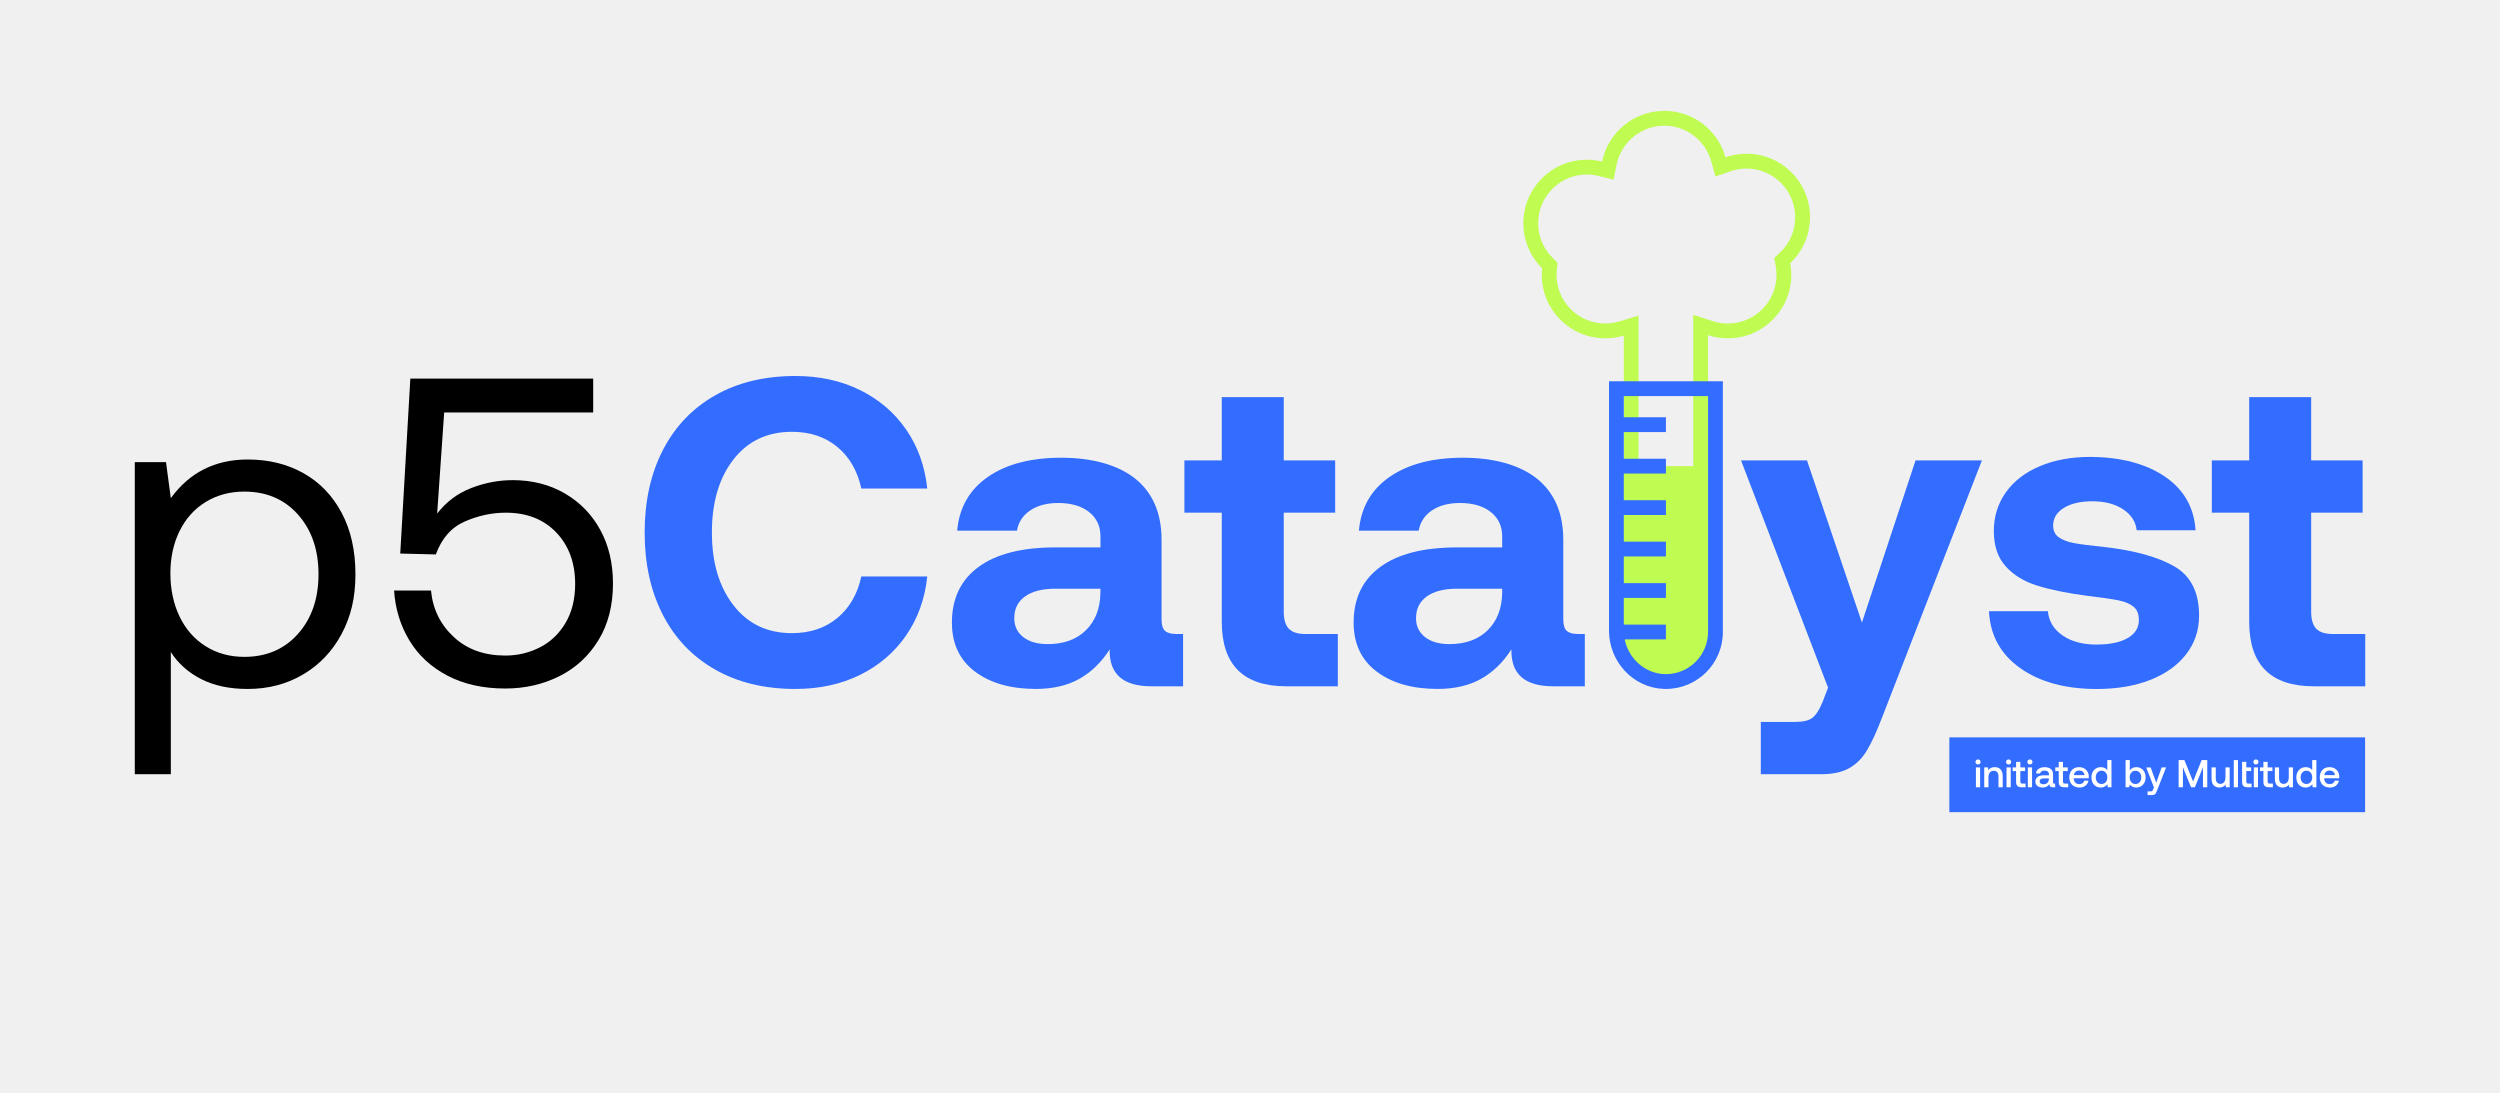
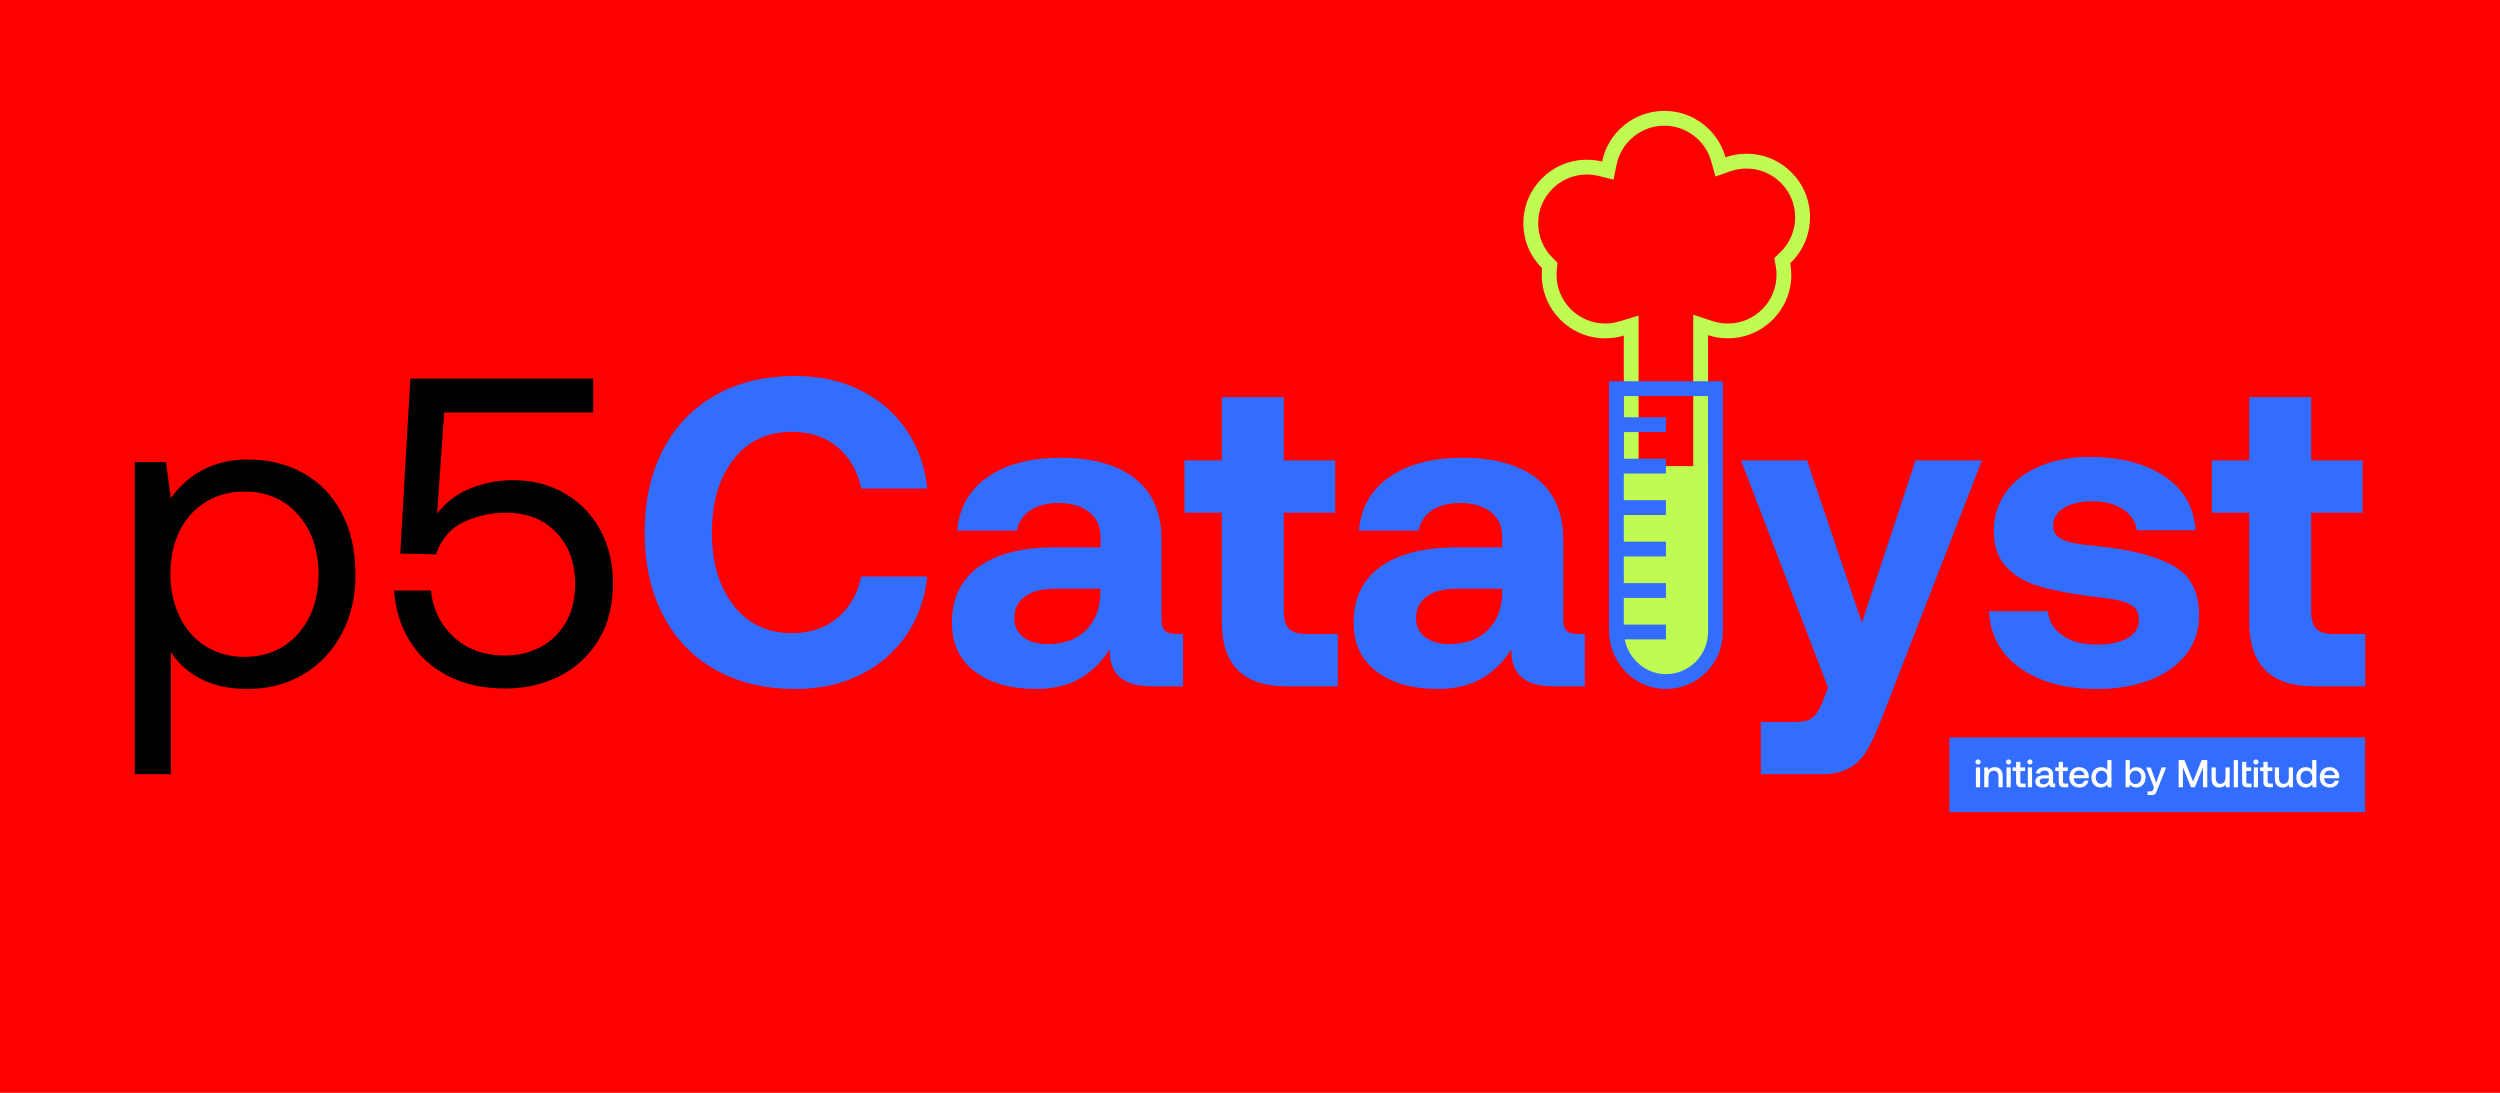
<svg xmlns="http://www.w3.org/2000/svg" id="Layer_2" data-name="Layer 2" viewBox="0 0 958 418.76">
  <defs>
    <style>
			.cls-18923742 {
				fill: #fff;
			}

			.cls-20982349 {
				fill: #336dff;
			}

			.cls-323489723 {
- 				fill: none;
+ 				fill: red;
			}

			.cls-423482798 {
				fill: #bffb50;
			}
		</style>
  </defs>
  <g id="Layer_1-2" data-name="Layer 1">
    <g>
      <rect class="cls-323489723" width="958" height="418.76" />
      <g>
        <path d="M116.24,181.3c6.23,3.48,11.12,8.54,14.65,15.16,3.54,6.63,5.31,14.49,5.31,23.58s-1.77,16.28-5.31,22.91c-3.54,6.63-8.45,11.79-14.74,15.5-6.29,3.71-13.36,5.56-21.22,5.56-6.96,0-12.91-1.26-17.85-3.79-4.94-2.53-8.82-5.98-11.62-10.36v46.82h-13.81v-119.59h11.96l1.85,13.81c7.18-9.88,17.01-14.82,29.48-14.82,7.97,0,15.08,1.74,21.31,5.22ZM114.22,242.86c5.22-5.9,7.83-13.5,7.83-22.82s-2.61-16.93-7.83-22.82c-5.22-5.9-12.1-8.84-20.63-8.84-5.5,0-10.42,1.32-14.74,3.96-4.32,2.64-7.66,6.35-10.02,11.12-2.36,4.77-3.54,10.19-3.54,16.25s1.18,11.71,3.54,16.59c2.36,4.88,5.7,8.67,10.02,11.37,4.32,2.69,9.23,4.04,14.74,4.04,8.53,0,15.41-2.95,20.63-8.84Z" />
        <path d="M216.37,189.05c5.84,3.37,10.38,8.03,13.64,13.98,3.26,5.95,4.88,12.8,4.88,20.55,0,8.42-1.85,15.67-5.56,21.73s-8.7,10.67-14.99,13.81c-6.29,3.14-13.2,4.72-20.72,4.72-8.54,0-15.95-1.66-22.23-4.97-6.29-3.31-11.15-7.83-14.57-13.56-3.43-5.73-5.36-12.07-5.81-19.03h14.15c.67,7.07,3.56,13,8.67,17.77,5.11,4.77,11.71,7.16,19.79,7.16,4.72,0,9.12-1.04,13.22-3.12,4.1-2.08,7.38-5.19,9.85-9.35,2.47-4.15,3.71-9.15,3.71-14.99,0-8.08-2.42-14.65-7.24-19.71-4.83-5.05-11.28-7.58-19.37-7.58-5.28,0-10.5,1.12-15.66,3.37-5.17,2.25-8.87,6.46-11.12,12.63l-13.64-.34,3.87-67.04h70.07v12.97h-57.1l-2.69,38.74c3.48-4.49,7.83-7.75,13.05-9.77,5.22-2.02,10.53-3.03,15.92-3.03,7.41,0,14.04,1.68,19.88,5.05Z" />
        <path class="cls-20982349" d="M254.02,172.46c4.66-9.04,11.34-16.03,20.04-20.97,8.7-4.94,18.95-7.41,30.74-7.41,9.21,0,17.46,1.8,24.76,5.39,7.3,3.6,13.19,8.65,17.69,15.16,4.49,6.51,7.18,14.04,8.08,22.57h-25.27c-1.46-6.74-4.52-12.04-9.18-15.92-4.66-3.87-10.47-5.81-17.43-5.81-9.43,0-16.9,3.54-22.4,10.61-5.5,7.07-8.25,16.4-8.25,27.96s2.75,20.75,8.25,27.88c5.5,7.13,12.97,10.7,22.4,10.7,6.96,0,12.77-1.94,17.43-5.81,4.66-3.87,7.72-9.18,9.18-15.92h25.27c-.9,8.54-3.6,16.06-8.08,22.57-4.49,6.51-10.39,11.57-17.69,15.16-7.3,3.59-15.55,5.39-24.76,5.39-11.79,0-22.04-2.47-30.74-7.41-8.7-4.94-15.39-11.93-20.04-20.97-4.66-9.04-6.99-19.57-6.99-31.58s2.33-22.54,6.99-31.58Z" />
        <path class="cls-20982349" d="M453.36,242.95v20.04h-12.13c-10.89,0-16.23-4.72-16-14.15-3.15,4.94-7.02,8.7-11.62,11.29-4.61,2.58-10.16,3.87-16.67,3.87-9.66,0-17.43-2.22-23.33-6.65-5.9-4.43-8.84-10.7-8.84-18.78,0-9.21,3.39-16.31,10.19-21.31,6.79-5,16.65-7.5,29.56-7.5h17.18v-4.21c0-3.93-1.46-7.04-4.38-9.35-2.92-2.3-6.85-3.45-11.79-3.45-4.38,0-7.97.96-10.78,2.86-2.81,1.91-4.49,4.49-5.05,7.75h-22.91c.78-8.87,4.72-15.75,11.79-20.63s16.45-7.33,28.13-7.33,21.7,2.69,28.38,8.08c6.68,5.39,10.02,13.2,10.02,23.41v30.49c0,2.13.45,3.59,1.35,4.38.9.79,2.3,1.18,4.21,1.18h2.7ZM421.69,225.6h-17.35c-4.94,0-8.79.98-11.54,2.95-2.75,1.97-4.13,4.75-4.13,8.34,0,3.03,1.15,5.45,3.45,7.24,2.3,1.8,5.42,2.69,9.35,2.69,6.17,0,11.06-1.77,14.65-5.31,3.59-3.54,5.45-8.28,5.56-14.23v-1.68Z" />
        <path class="cls-20982349" d="M468.18,196.46h-14.32v-20.04h14.32v-24.25h23.75v24.25h19.71v20.04h-19.71v37.9c0,3.03.65,5.22,1.94,6.57,1.29,1.35,3.45,2.02,6.48,2.02h12.3v20.04h-19.71c-16.51,0-24.76-8.25-24.76-24.76v-41.77Z" />
        <path class="cls-20982349" d="M607.3,242.95v20.04h-12.13c-10.89,0-16.23-4.72-16-14.15-3.15,4.94-7.02,8.7-11.62,11.29-4.61,2.58-10.16,3.87-16.67,3.87-9.66,0-17.43-2.22-23.33-6.65-5.9-4.43-8.84-10.7-8.84-18.78,0-9.21,3.39-16.31,10.19-21.31,6.79-5,16.65-7.5,29.56-7.5h17.18v-4.21c0-3.93-1.46-7.04-4.38-9.35-2.92-2.3-6.85-3.45-11.79-3.45-4.38,0-7.97.96-10.78,2.86-2.81,1.91-4.49,4.49-5.05,7.75h-22.91c.78-8.87,4.72-15.75,11.79-20.63s16.45-7.33,28.13-7.33,21.7,2.69,28.38,8.08c6.68,5.39,10.02,13.2,10.02,23.41v30.49c0,2.13.45,3.59,1.35,4.38.9.79,2.3,1.18,4.21,1.18h2.7ZM575.64,225.6h-17.35c-4.94,0-8.79.98-11.54,2.95-2.75,1.97-4.13,4.75-4.13,8.34,0,3.03,1.15,5.45,3.45,7.24,2.3,1.8,5.42,2.69,9.35,2.69,6.17,0,11.06-1.77,14.65-5.31,3.59-3.54,5.45-8.28,5.56-14.23v-1.68Z" />
        <path class="cls-20982349" d="M692.44,176.42l21.05,62.15,20.55-62.15h25.43l-38.4,98.87c-2.02,5.28-3.93,9.4-5.73,12.38-1.8,2.97-4.07,5.22-6.82,6.74-2.75,1.52-6.32,2.27-10.7,2.27h-23.08v-20.04h13.14c3.03,0,5.22-.51,6.57-1.52s2.64-2.98,3.87-5.89l2.19-5.73-33.35-87.08h25.26Z" />
        <path class="cls-20982349" d="M784.75,234.19c.34,3.82,2.19,6.91,5.56,9.26,3.37,2.36,7.69,3.54,12.97,3.54s9.04-.81,11.96-2.44c2.92-1.63,4.38-3.96,4.38-6.99,0-2.25-.67-3.93-2.02-5.05-1.35-1.12-3.26-1.94-5.73-2.44-2.47-.51-6.51-1.09-12.13-1.77-7.64-1.01-13.98-2.3-19.03-3.87-5.05-1.57-9.1-4.04-12.13-7.41-3.03-3.37-4.55-7.86-4.55-13.47s1.54-10.58,4.63-14.91c3.09-4.32,7.44-7.66,13.05-10.02,5.61-2.36,12.07-3.54,19.37-3.54,11.79.11,21.31,2.64,28.55,7.58,7.24,4.94,11.14,11.79,11.71,20.55h-22.57c-.34-3.26-2.05-5.92-5.14-8-3.09-2.08-7.05-3.12-11.88-3.12-4.49,0-8.11.84-10.86,2.53-2.75,1.68-4.13,3.93-4.13,6.74,0,2.02.73,3.54,2.19,4.55,1.46,1.01,3.37,1.74,5.73,2.19,2.36.45,6.29.96,11.79,1.52,11.68,1.35,20.63,3.85,26.87,7.5,6.23,3.65,9.35,9.91,9.35,18.78,0,5.62-1.66,10.56-4.97,14.82-3.31,4.27-7.92,7.55-13.81,9.85-5.9,2.3-12.72,3.45-20.46,3.45-12.02,0-21.79-2.67-29.31-8-7.52-5.33-11.51-12.6-11.96-21.81h22.57Z" />
        <path class="cls-20982349" d="M861.89,196.46h-14.32v-20.04h14.32v-24.25h23.75v24.25h19.71v20.04h-19.71v37.9c0,3.03.65,5.22,1.94,6.57,1.29,1.35,3.45,2.02,6.48,2.02h12.3v20.04h-19.71c-16.51,0-24.76-8.25-24.76-24.76v-41.77Z" />
        <g>
          <path class="cls-423482798" d="M693.6,83.24c0-13.44-10.89-24.33-24.33-24.33-2.82,0-5.53.49-8.06,1.37-2.86-10.26-12.26-17.79-23.44-17.79-11.76,0-21.57,8.34-23.84,19.43-1.88-.46-3.83-.71-5.85-.71-13.44,0-24.33,10.89-24.33,24.33,0,6.75,2.75,12.85,7.19,17.26-.09.83-.13,1.67-.13,2.52,0,13.44,10.89,24.33,24.33,24.33,2.47,0,4.85-.37,7.1-1.06v50.03h-3.67v63.57c0,10.92,8.89,19.81,19.81,19.81s19.81-8.89,19.81-19.81v-63.57h-3.67v-50.19c2.39.78,4.93,1.21,7.58,1.21,13.44,0,24.33-10.89,24.33-24.33,0-1.52-.15-3.01-.41-4.45,4.66-4.43,7.57-10.69,7.57-17.63ZM682.12,96.76l-2.23,2.12.56,3.02c.21,1.14.32,2.29.32,3.42,0,10.29-8.37,18.66-18.66,18.66-1.98,0-3.94-.31-5.82-.93l-7.44-2.44v58.01h-20.95v-57.69l-7.32,2.23c-1.76.54-3.6.81-5.45.81-10.29,0-18.66-8.37-18.66-18.66,0-.64.03-1.3.1-1.94l.28-2.69-1.92-1.91c-3.55-3.53-5.51-8.23-5.51-13.24,0-10.29,8.37-18.66,18.66-18.66,1.51,0,3.02.18,4.49.55l5.73,1.42,1.18-5.78c1.77-8.63,9.46-14.9,18.28-14.9,8.35,0,15.74,5.61,17.98,13.65l1.62,5.83,5.71-2c1.99-.7,4.07-1.05,6.18-1.05,10.29,0,18.66,8.37,18.66,18.66,0,5.16-2.06,9.96-5.81,13.52Z" />
          <path class="cls-20982349" d="M616.57,146.1v95.57c0,11.83,9.2,21.9,21.02,22.32.27,0,.53.01.8.01,12.05,0,21.81-9.77,21.81-21.81v-96.09h-43.62ZM654.52,242.19c0,8.9-7.24,16.14-16.14,16.14-.2,0-.4,0-.59-.01-7.47-.27-13.72-5.97-15.21-13.3h15.8v-5.67h-16.14v-10.22h16.14v-5.67h-16.14v-10.22h16.14v-5.67h-16.14v-10.22h16.14v-5.67h-16.14v-10.22h16.14v-5.67h-16.14v-10.22h16.14v-5.67h-16.14v-8.13h32.29v90.42Z" />
        </g>
      </g>
      <g>
        <rect class="cls-20982349" x="746.99" y="282.56" width="159.31" height="28.66" />
        <g>
          <path class="cls-18923742" d="M758.68,291.29c.19.18.28.41.28.69s-.09.51-.28.69-.42.28-.7.28-.51-.09-.7-.28-.28-.41-.28-.69.09-.51.28-.69c.19-.18.42-.27.7-.27s.51.09.7.27ZM757.17,294.07h1.61v7.62h-1.61v-7.62Z" />
          <path class="cls-18923742" d="M766.58,294.81c.57.56.86,1.45.86,2.68v4.2h-1.62v-4.11c0-.72-.15-1.27-.46-1.65-.31-.38-.76-.57-1.35-.57-.63,0-1.13.22-1.5.66-.36.44-.54,1.05-.54,1.82v3.84h-1.61v-7.62h1.4l.18,1c.58-.72,1.39-1.09,2.44-1.09.9,0,1.64.28,2.21.83Z" />
          <path class="cls-18923742" d="M770.4,291.29c.19.18.28.41.28.69s-.09.51-.28.69-.42.28-.7.28-.51-.09-.7-.28-.28-.41-.28-.69.09-.51.28-.69c.19-.18.42-.27.7-.27s.51.09.7.27ZM768.9,294.07h1.61v7.62h-1.61v-7.62Z" />
          <path class="cls-18923742" d="M772.57,295.48h-1.33v-1.41h1.33v-2.13h1.62v2.13h1.83v1.41h-1.83v3.97c0,.3.06.51.18.63.12.12.32.19.61.19h1.22v1.41h-1.55c-.72,0-1.25-.17-1.58-.51s-.5-.86-.5-1.56v-4.14Z" />
          <path class="cls-18923742" d="M778.57,291.29c.19.18.28.41.28.69s-.09.51-.28.69-.42.28-.7.28-.51-.09-.7-.28-.28-.41-.28-.69.09-.51.28-.69c.19-.18.42-.27.7-.27s.51.09.7.27ZM777.07,294.07h1.61v7.62h-1.61v-7.62Z" />
          <path class="cls-18923742" d="M787.55,300.29v1.4h-.85c-.5,0-.85-.1-1.07-.31-.22-.21-.33-.51-.33-.91-.58.87-1.41,1.31-2.52,1.31-.85,0-1.54-.2-2.05-.6s-.77-.94-.77-1.64c0-.78.28-1.39.83-1.81.56-.42,1.36-.63,2.43-.63h1.92v-.46c0-.43-.15-.76-.45-1s-.71-.36-1.24-.36c-.47,0-.85.1-1.15.31-.3.2-.48.47-.54.81h-1.58c.08-.76.42-1.36,1.01-1.78.59-.42,1.37-.63,2.34-.63,1.02,0,1.81.24,2.37.71.56.48.83,1.16.83,2.05v3.01c0,.36.17.54.51.54h.31ZM785.13,298.29h-1.99c-.5,0-.88.1-1.15.29-.27.19-.4.48-.4.86,0,.33.13.59.38.79.25.2.6.3,1.03.3.66,0,1.18-.18,1.55-.54.37-.36.56-.83.57-1.43v-.27Z" />
          <path class="cls-18923742" d="M788.91,295.48h-1.33v-1.41h1.33v-2.13h1.62v2.13h1.83v1.41h-1.83v3.97c0,.3.06.51.18.63.12.12.32.19.61.19h1.22v1.41h-1.55c-.72,0-1.25-.17-1.58-.51s-.5-.86-.5-1.56v-4.14Z" />
          <path class="cls-18923742" d="M793.43,295.83c.31-.59.75-1.05,1.31-1.37.56-.32,1.2-.48,1.93-.48s1.38.15,1.94.45c.56.3,1,.72,1.32,1.27.32.55.49,1.19.5,1.92,0,.2-.01.4-.04.61h-5.74v.09c.04.66.25,1.19.62,1.58.38.39.88.58,1.5.58.5,0,.91-.12,1.25-.35.34-.23.56-.56.67-.99h1.61c-.14.77-.51,1.41-1.12,1.9-.61.5-1.37.74-2.28.74-.79,0-1.49-.16-2.08-.48-.59-.32-1.05-.78-1.37-1.36s-.48-1.27-.48-2.04.16-1.47.47-2.06ZM798.8,297.04c-.07-.56-.29-.99-.66-1.3s-.84-.47-1.41-.47c-.53,0-.98.16-1.36.48s-.6.75-.66,1.29h4.09Z" />
          <path class="cls-18923742" d="M809.12,291.27v10.42h-1.4l-.19-1.15c-.61.82-1.43,1.24-2.49,1.24-.69,0-1.31-.16-1.86-.47s-.97-.76-1.28-1.35c-.31-.59-.46-1.28-.46-2.08s.16-1.46.47-2.05.74-1.05,1.29-1.37c.55-.32,1.16-.48,1.85-.48.56,0,1.04.1,1.46.3.42.2.75.48,1.01.84v-3.85h1.61ZM806.92,299.72c.41-.47.61-1.07.61-1.82s-.2-1.38-.61-1.85c-.41-.47-.94-.71-1.61-.71s-1.2.24-1.61.71c-.41.47-.61,1.08-.61,1.82s.2,1.37.61,1.84c.41.47.94.71,1.61.71s1.2-.23,1.61-.7Z" />
          <path class="cls-18923742" d="M820.45,294.45c.55.31.97.76,1.28,1.35s.46,1.28.46,2.08-.15,1.44-.46,2.03-.73,1.05-1.28,1.38c-.55.33-1.17.49-1.86.49-.57,0-1.06-.11-1.47-.32-.42-.21-.75-.5-1.01-.87l-.19,1.1h-1.4v-10.42h1.61v3.93c.61-.81,1.43-1.22,2.47-1.22.69,0,1.31.16,1.86.47ZM819.93,299.72c.41-.47.62-1.08.62-1.84s-.21-1.35-.62-1.82c-.41-.47-.95-.71-1.61-.71s-1.2.23-1.61.7c-.41.47-.61,1.07-.61,1.82s.2,1.37.61,1.85c.41.48.94.71,1.61.71s1.2-.24,1.61-.71Z" />
          <path class="cls-18923742" d="M824.14,294.07l2.13,5.88,2.07-5.88h1.71l-3.45,8.81c-.18.46-.34.81-.49,1.05-.15.24-.33.43-.55.55-.22.12-.51.19-.88.19h-1.73v-1.41h1.13c.31,0,.52-.05.64-.14.12-.09.24-.31.37-.63l.31-.73-2.98-7.68h1.71Z" />
          <path class="cls-18923742" d="M834.84,291.27h2.22l3.33,8.2,3.27-8.2h2.17v10.42h-1.65v-7.66l-3.12,7.66h-1.44l-3.12-7.66v7.66h-1.65v-10.42Z" />
          <path class="cls-18923742" d="M854.41,294.07v7.62h-1.41l-.18-.97c-.58.7-1.36,1.06-2.35,1.06-.89,0-1.62-.28-2.17-.83s-.83-1.45-.83-2.68v-4.2h1.61v4.03c0,.74.15,1.31.45,1.7.3.39.74.58,1.32.58.62,0,1.1-.23,1.44-.68.35-.45.52-1.07.52-1.85v-3.78h1.61Z" />
          <path class="cls-18923742" d="M855.98,291.27h1.61v10.42h-1.61v-10.42Z" />
          <path class="cls-18923742" d="M859.17,291.94h1.61v2.13h1.85v1.41h-1.85v3.97c0,.3.06.51.18.63s.32.19.61.19h1.22v1.41h-1.55c-.72,0-1.25-.17-1.58-.51-.33-.34-.49-.86-.49-1.56v-7.68Z" />
          <path class="cls-18923742" d="M865.17,291.29c.19.18.28.41.28.69s-.09.51-.28.69-.42.28-.7.28-.51-.09-.7-.28-.28-.41-.28-.69.09-.51.28-.69c.19-.18.42-.27.7-.27s.51.09.7.27ZM863.66,294.07h1.61v7.62h-1.61v-7.62Z" />
          <path class="cls-18923742" d="M867.34,295.48h-1.33v-1.41h1.33v-2.13h1.62v2.13h1.83v1.41h-1.83v3.97c0,.3.06.51.18.63.12.12.32.19.61.19h1.22v1.41h-1.55c-.72,0-1.25-.17-1.58-.51s-.5-.86-.5-1.56v-4.14Z" />
          <path class="cls-18923742" d="M878.66,294.07v7.62h-1.41l-.18-.97c-.58.7-1.36,1.06-2.35,1.06-.89,0-1.62-.28-2.17-.83s-.83-1.45-.83-2.68v-4.2h1.61v4.03c0,.74.15,1.31.45,1.7.3.39.74.58,1.32.58.62,0,1.1-.23,1.44-.68.35-.45.52-1.07.52-1.85v-3.78h1.61Z" />
          <path class="cls-18923742" d="M887.64,291.27v10.42h-1.4l-.19-1.15c-.61.82-1.43,1.24-2.49,1.24-.69,0-1.31-.16-1.86-.47s-.97-.76-1.28-1.35c-.31-.59-.46-1.28-.46-2.08s.16-1.46.47-2.05.74-1.05,1.29-1.37c.55-.32,1.16-.48,1.85-.48.56,0,1.04.1,1.46.3.42.2.75.48,1.01.84v-3.85h1.61ZM885.43,299.72c.41-.47.61-1.07.61-1.82s-.2-1.38-.61-1.85c-.41-.47-.94-.71-1.61-.71s-1.2.24-1.61.71c-.41.47-.61,1.08-.61,1.82s.2,1.37.61,1.84c.41.47.94.71,1.61.71s1.2-.23,1.61-.7Z" />
          <path class="cls-18923742" d="M889.4,295.83c.31-.59.75-1.05,1.31-1.37.56-.32,1.2-.48,1.93-.48s1.38.15,1.94.45c.56.3,1,.72,1.32,1.27.32.55.49,1.19.5,1.92,0,.2-.01.4-.04.61h-5.74v.09c.04.66.25,1.19.62,1.58.38.39.88.58,1.5.58.5,0,.91-.12,1.25-.35.34-.23.56-.56.67-.99h1.61c-.14.77-.51,1.41-1.12,1.9-.61.5-1.37.74-2.28.74-.79,0-1.49-.16-2.08-.48-.59-.32-1.05-.78-1.37-1.36s-.48-1.27-.48-2.04.16-1.47.47-2.06ZM894.77,297.04c-.07-.56-.29-.99-.66-1.3s-.84-.47-1.41-.47c-.53,0-.98.16-1.36.48s-.6.75-.66,1.29h4.09Z" />
        </g>
      </g>
    </g>
  </g>
</svg>
